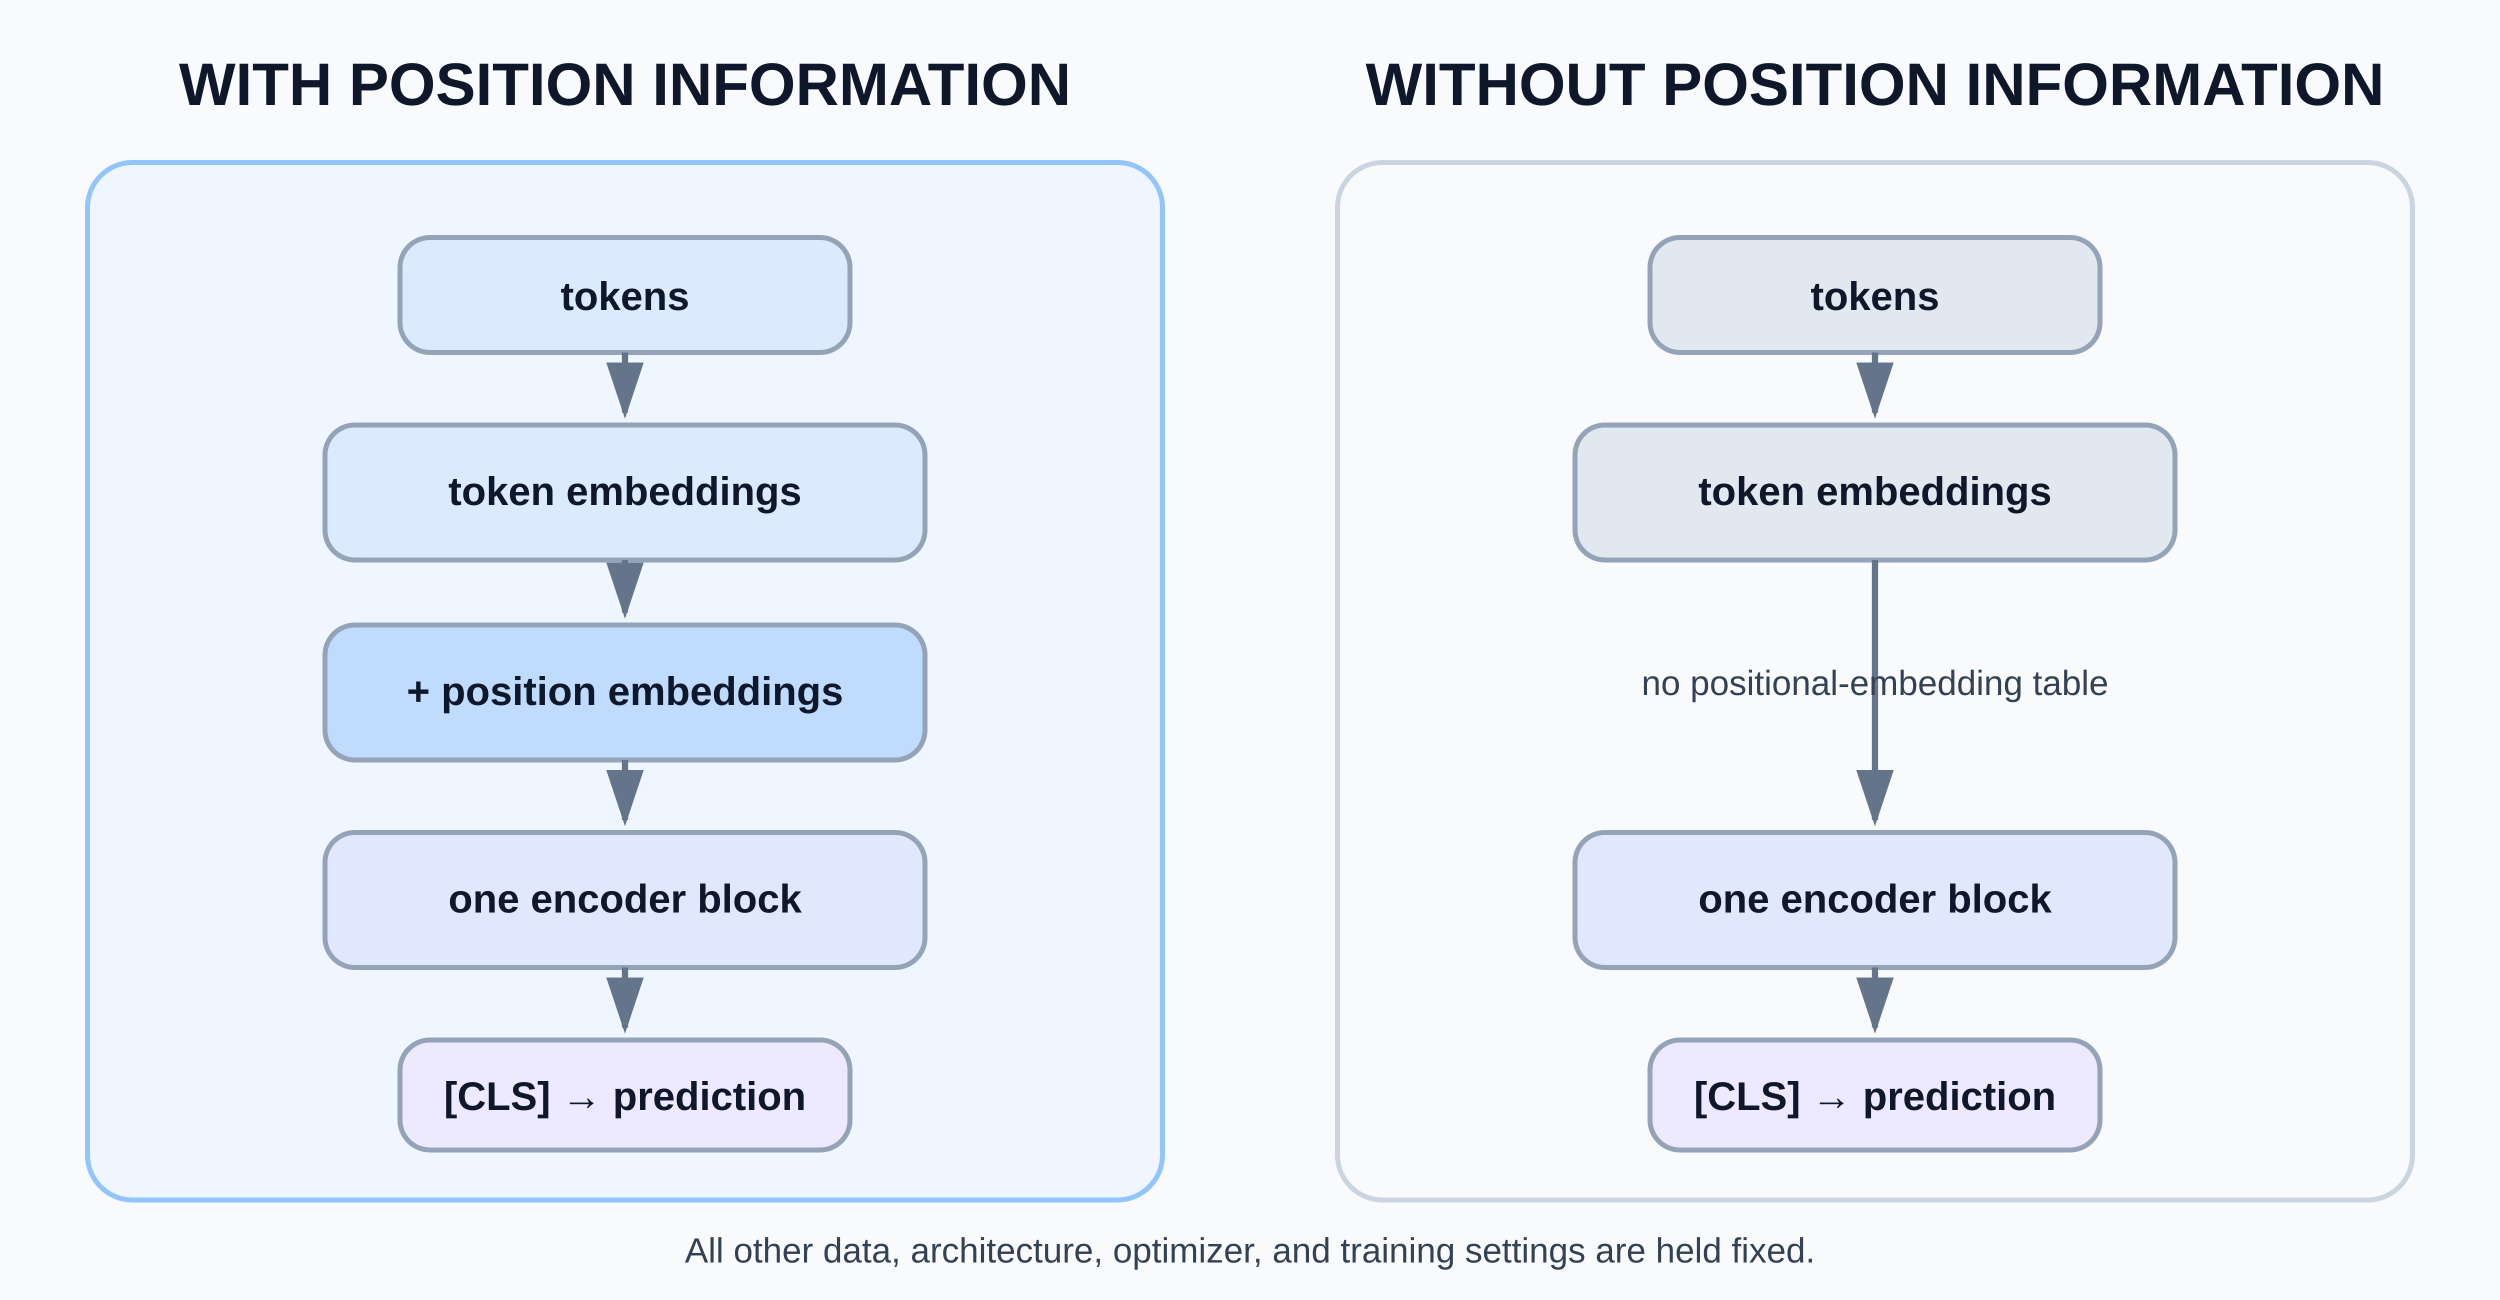
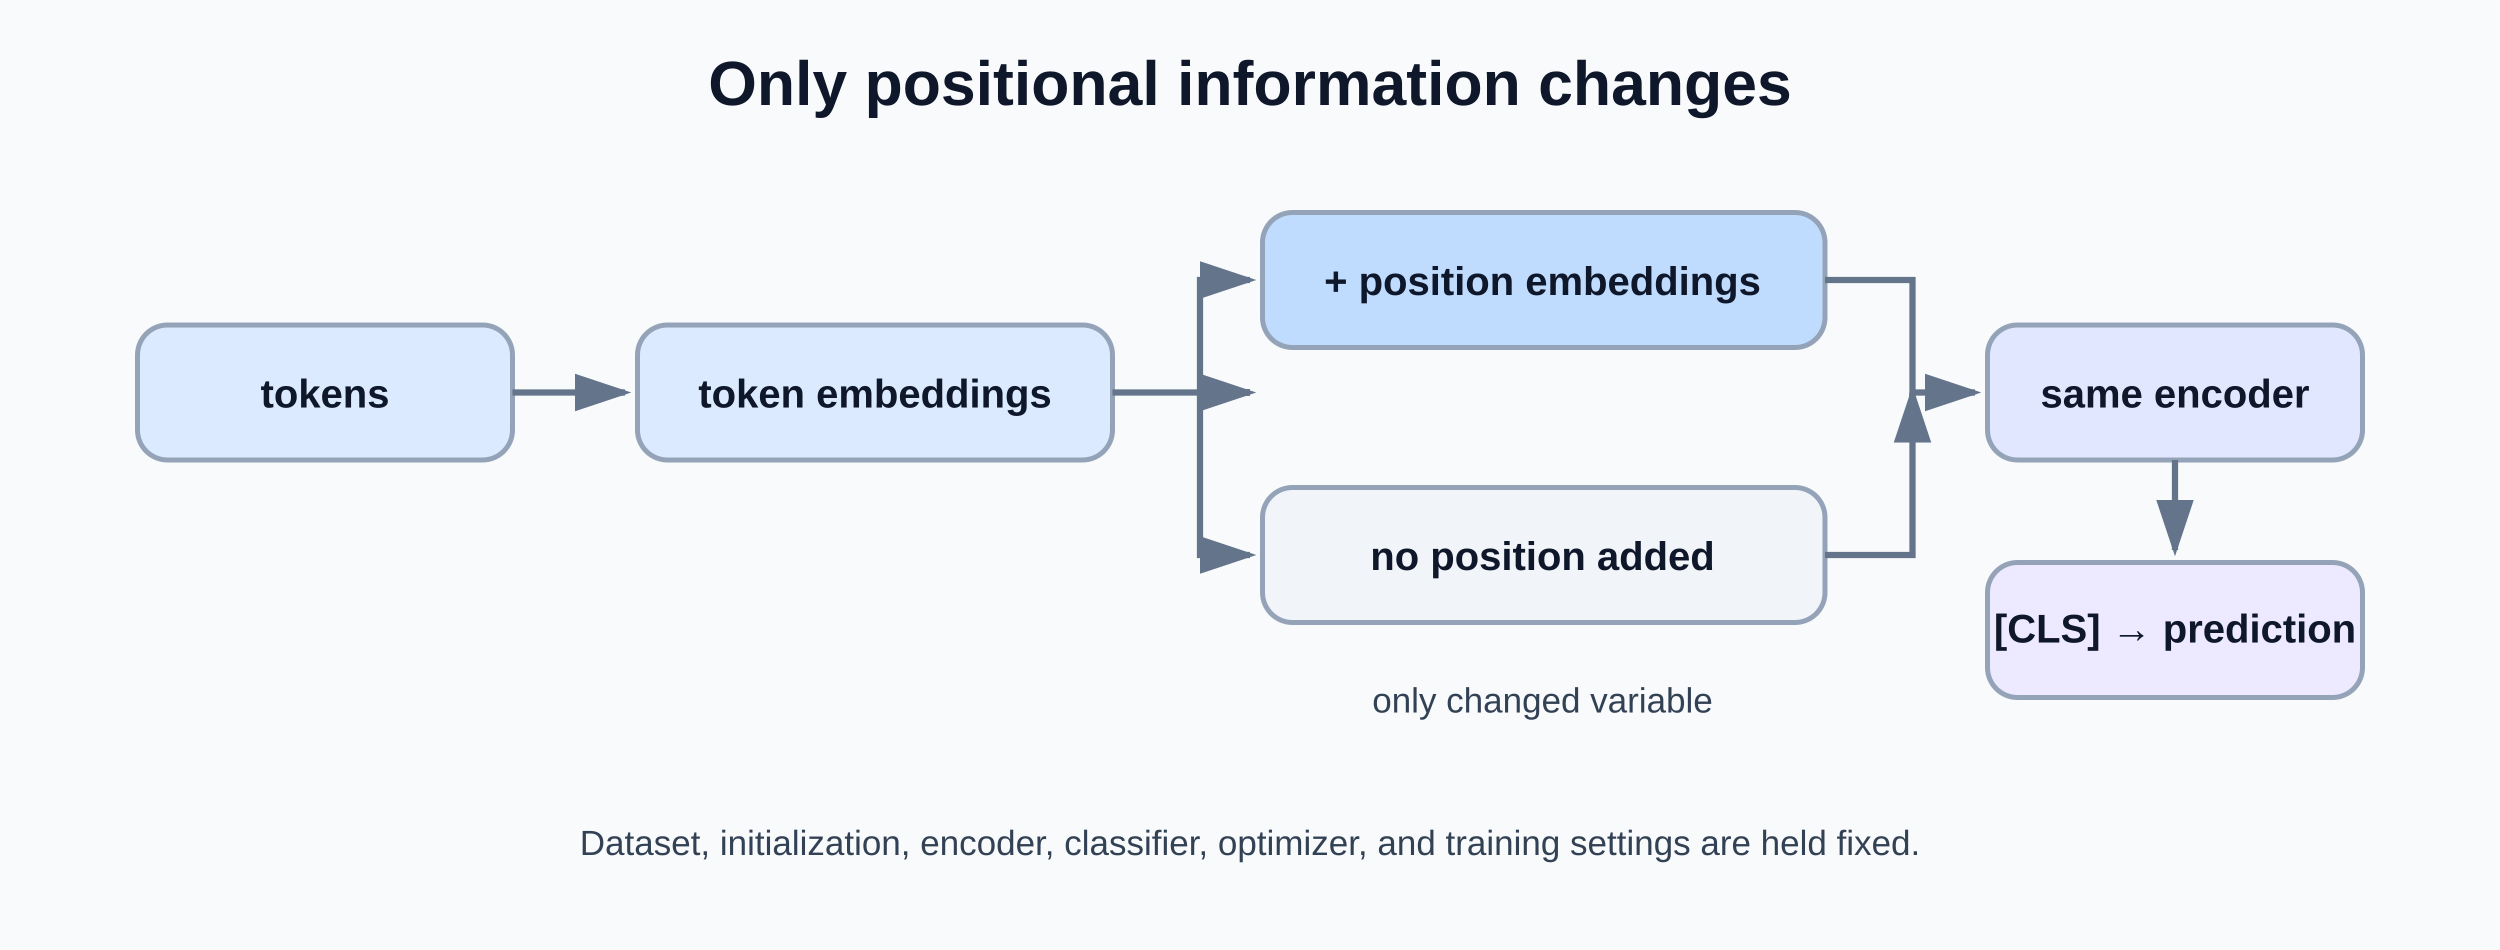
- <svg xmlns="http://www.w3.org/2000/svg" width="1000" height="520" viewBox="0 0 1000 520" role="img" aria-labelledby="title desc">
+ <svg xmlns="http://www.w3.org/2000/svg" width="1000" height="380" viewBox="0 0 1000 380" role="img" aria-labelledby="title desc">
  <defs>
    <style>
-       .title { font: 700 24px Arial, sans-serif; fill: #0f172a; }
+       .title { font: 700 25px Arial, sans-serif; fill: #0f172a; }
      .label { font: 700 16px Arial, sans-serif; fill: #0f172a; }
      .small { font: 14px Arial, sans-serif; fill: #334155; }
      .box { stroke: #94a3b8; stroke-width: 2; rx: 12; }
      .arrow { stroke: #64748b; stroke-width: 2.5; fill: none; marker-end: url(#arrow); }
    </style>
    <marker id="arrow" markerWidth="10" markerHeight="10" refX="8" refY="3" orient="auto">
      <path d="M0,0 L0,6 L9,3 z" fill="#64748b" />
    </marker>
  </defs>
-   <rect width="1000" height="520" fill="#f8fafc" />
-   <text x="250" y="42" text-anchor="middle" class="title">WITH POSITION INFORMATION</text>
-   <text x="750" y="42" text-anchor="middle" class="title">WITHOUT POSITION INFORMATION</text>
-   <rect x="35" y="65" width="430" height="415" rx="18" fill="#eff6ff" stroke="#93c5fd" stroke-width="2" />
-   <rect x="535" y="65" width="430" height="415" rx="18" fill="#f8fafc" stroke="#cbd5e1" stroke-width="2" />
-   <rect x="160" y="95" width="180" height="46" class="box" fill="#dbeafe" />
-   <text x="250" y="124" text-anchor="middle" class="label">tokens</text>
-   <path d="M250 141 V165" class="arrow" />
-   <rect x="130" y="170" width="240" height="54" class="box" fill="#dbeafe" />
-   <text x="250" y="202" text-anchor="middle" class="label">token embeddings</text>
-   <rect x="130" y="250" width="240" height="54" class="box" fill="#bfdbfe" stroke="#2563eb" stroke-width="3" />
-   <text x="250" y="282" text-anchor="middle" class="label">+ position embeddings</text>
-   <path d="M250 224 V245" class="arrow" />
-   <path d="M250 304 V328" class="arrow" />
-   <rect x="130" y="333" width="240" height="54" class="box" fill="#e0e7ff" />
-   <text x="250" y="365" text-anchor="middle" class="label">one encoder block</text>
-   <path d="M250 387 V411" class="arrow" />
-   <rect x="160" y="416" width="180" height="44" class="box" fill="#ede9fe" />
-   <text x="250" y="444" text-anchor="middle" class="label">[CLS] → prediction</text>
-   <rect x="660" y="95" width="180" height="46" class="box" fill="#e2e8f0" />
-   <text x="750" y="124" text-anchor="middle" class="label">tokens</text>
-   <path d="M750 141 V165" class="arrow" />
-   <rect x="630" y="170" width="240" height="54" class="box" fill="#e2e8f0" />
-   <text x="750" y="202" text-anchor="middle" class="label">token embeddings</text>
-   <path d="M750 224 V328" class="arrow" />
-   <text x="750" y="278" text-anchor="middle" class="small">no positional-embedding table</text>
-   <rect x="630" y="333" width="240" height="54" class="box" fill="#e0e7ff" />
-   <text x="750" y="365" text-anchor="middle" class="label">one encoder block</text>
-   <path d="M750 387 V411" class="arrow" />
-   <rect x="660" y="416" width="180" height="44" class="box" fill="#ede9fe" />
-   <text x="750" y="444" text-anchor="middle" class="label">[CLS] → prediction</text>
-   <text x="500" y="505" text-anchor="middle" class="small">All other data, architecture, optimizer, and training settings are held fixed.</text>
+   <rect width="1000" height="380" fill="#f8fafc" />
+   <text x="500" y="42" text-anchor="middle" class="title">Only positional information changes</text>
+   <rect x="55" y="130" width="150" height="54" class="box" fill="#dbeafe" />
+   <text x="130" y="163" text-anchor="middle" class="label">tokens</text>
+   <path d="M205 157 H250" class="arrow" />
+   <rect x="255" y="130" width="190" height="54" class="box" fill="#dbeafe" />
+   <text x="350" y="163" text-anchor="middle" class="label">token embeddings</text>
+   <path d="M445 157 H500" class="arrow" />
+   <rect x="505" y="85" width="225" height="54" class="box" fill="#bfdbfe" stroke="#2563eb" stroke-width="3" />
+   <text x="617" y="118" text-anchor="middle" class="label">+ position embeddings</text>
+   <rect x="505" y="195" width="225" height="54" class="box" fill="#f1f5f9" />
+   <text x="617" y="228" text-anchor="middle" class="label">no position added</text>
+   <path d="M500 157 H480 V112 H500" class="arrow" />
+   <path d="M500 157 H480 V222 H500" class="arrow" />
+   <path d="M730 112 H765 V157 H790" class="arrow" />
+   <path d="M730 222 H765 V157" class="arrow" />
+   <rect x="795" y="130" width="150" height="54" class="box" fill="#e0e7ff" />
+   <text x="870" y="163" text-anchor="middle" class="label">same encoder</text>
+   <path d="M870 184 V220" class="arrow" />
+   <rect x="795" y="225" width="150" height="54" class="box" fill="#ede9fe" />
+   <text x="870" y="257" text-anchor="middle" class="label">[CLS] → prediction</text>
+   <text x="617" y="285" text-anchor="middle" class="small">only changed variable</text>
+   <text x="500" y="342" text-anchor="middle" class="small">Dataset, initialization, encoder, classifier, optimizer, and training settings are held fixed.</text>
</svg>
